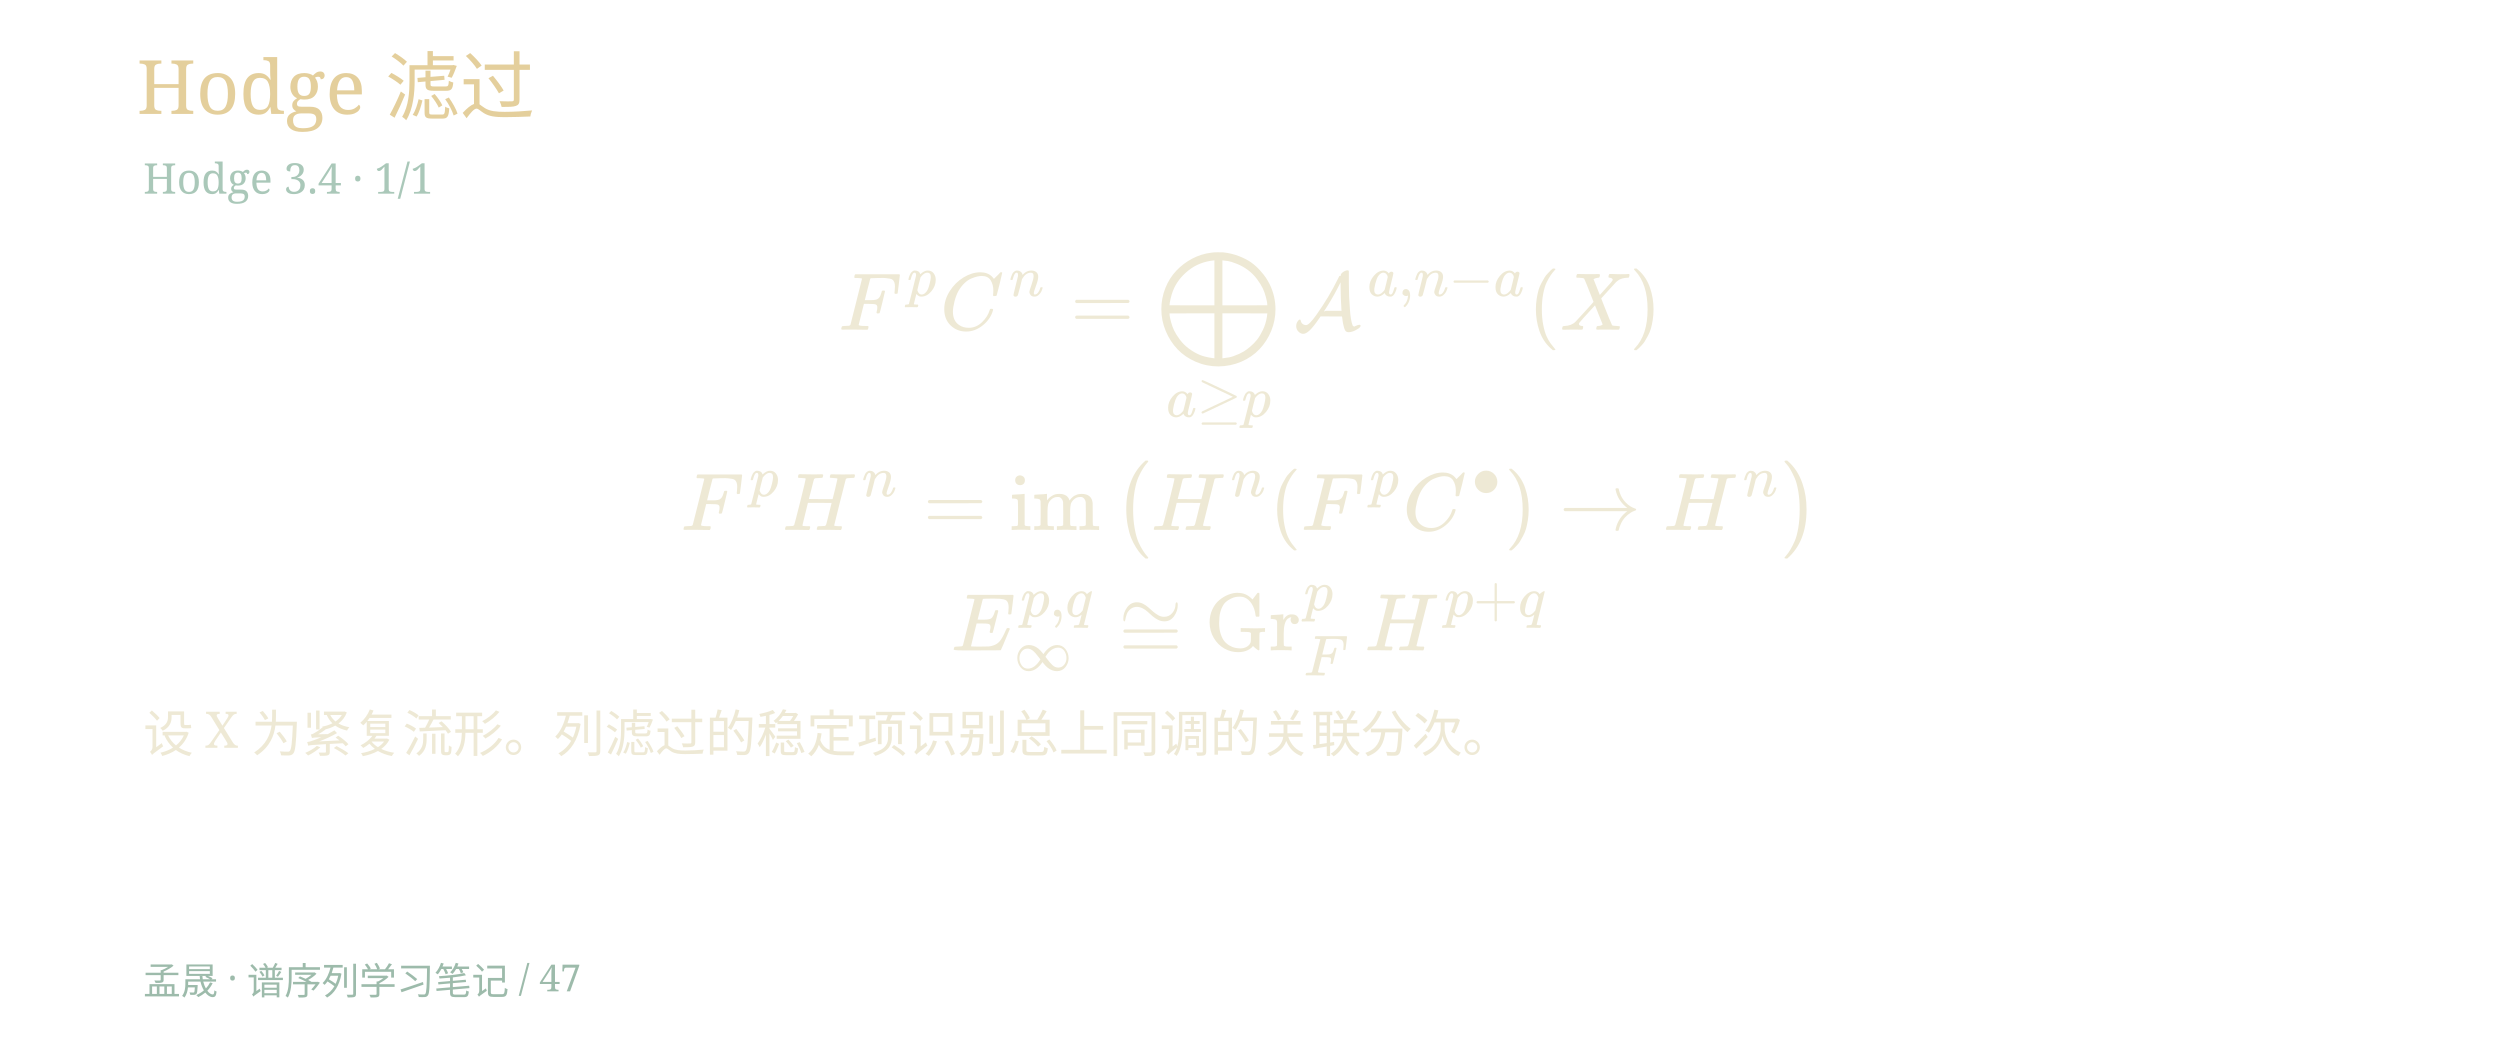
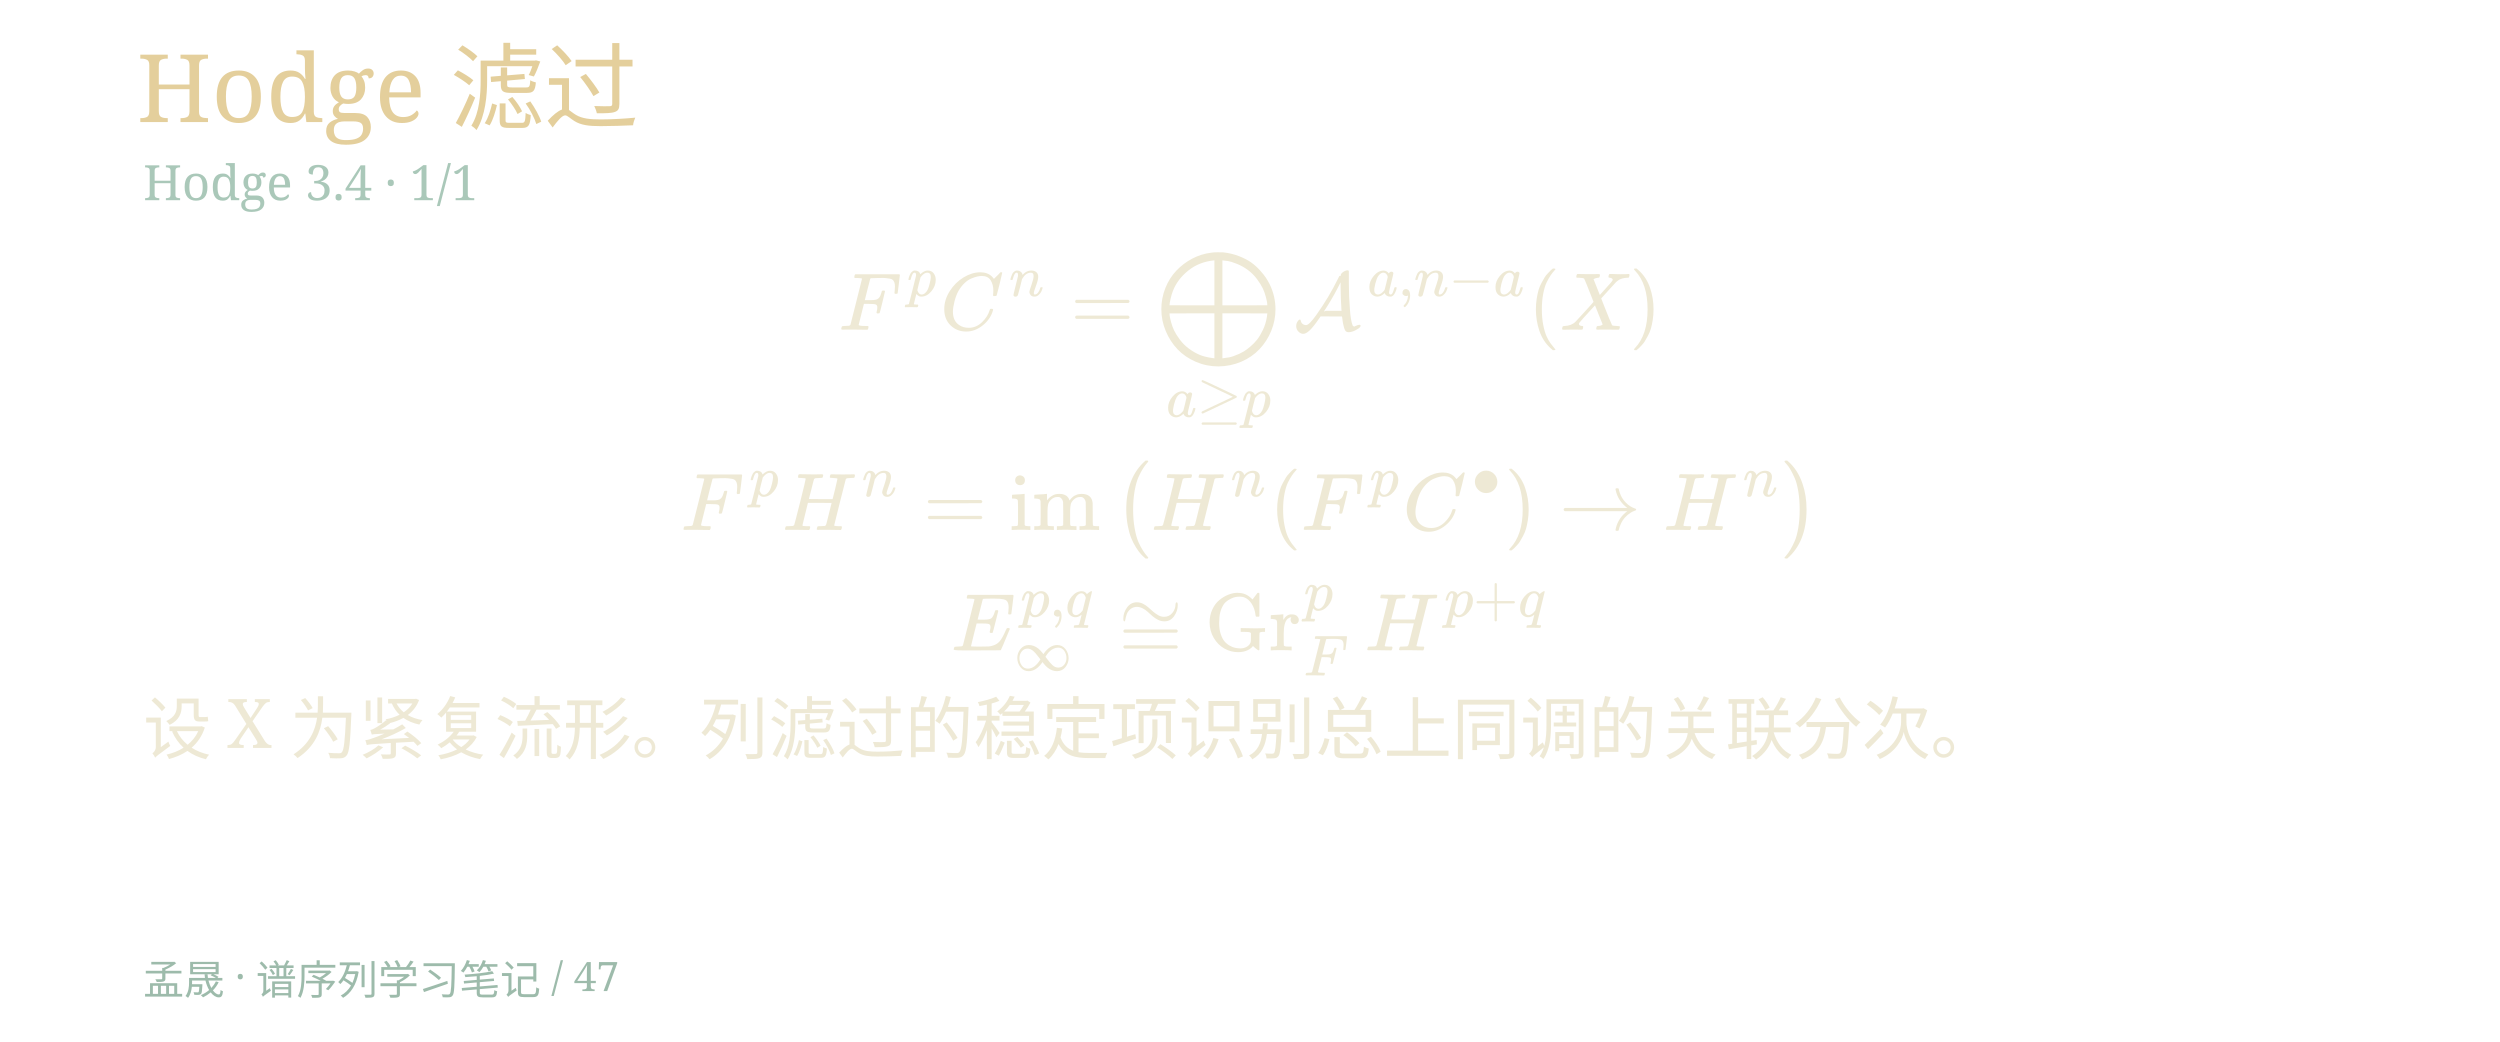
<svg xmlns="http://www.w3.org/2000/svg" width="1536" height="640" viewBox="0 0 1536 640">
  <g fill="#eee9d5" font-family="Kaiti SC, STKaiti, KaiTi, PingFang SC, serif">
-     <text x="84" y="70" font-size="46" fill="#e4cf9c">Hodge 滤过</text>
-     <text x="88" y="119" font-size="26" fill="#aac8b9">Hodge 3.4 · 1/1</text>
+     <text x="84" y="75" font-size="58" fill="#e4cf9c">Hodge 滤过</text>
+     <text x="88" y="123" font-size="30" fill="#aac8b9">Hodge 3.4 · 1/1</text>
    <svg x="418.386" y="155" width="699.227" height="260" viewBox="0 -2841.7 13939.9 5183.4" overflow="visible">
      <g stroke="#eee9d5" fill="#eee9d5" stroke-width="0" transform="scale(1,-1)">
        <g data-mml-node="math">
          <g data-mml-node="mtable">
            <g data-mml-node="mtr" transform="translate(0,1892.7)">
              <g data-mml-node="mtd" transform="translate(1932,0)">
                <g data-mml-node="msup">
                  <g data-mml-node="mi">
                    <path data-c="1D439" d="M48 1Q31 1 31 11Q31 13 34 25Q38 41 42 43T65 46Q92 46 125 49Q139 52 144 61Q146 66 215 342T285 622Q285 629 281 629Q273 632 228 634H197Q191 640 191 642T193 659Q197 676 203 680H742Q749 676 749 669Q749 664 736 557T722 447Q720 440 702 440H690Q683 445 683 453Q683 454 686 477T689 530Q689 560 682 579T663 610T626 626T575 633T503 634H480Q398 633 393 631Q388 629 386 623Q385 622 352 492L320 363H375Q378 363 398 363T426 364T448 367T472 374T489 386Q502 398 511 419T524 457T529 475Q532 480 548 480H560Q567 475 567 470Q567 467 536 339T502 207Q500 200 482 200H470Q463 206 463 212Q463 215 468 234T473 274Q473 303 453 310T364 317H309L277 190Q245 66 245 60Q245 46 334 46H359Q365 40 365 39T363 19Q359 6 353 0H336Q295 2 185 2Q120 2 86 2T48 1Z" />
                  </g>
                  <g data-mml-node="mi" transform="translate(837.3,413) scale(0.707)">
                    <path data-c="1D45D" d="M23 287Q24 290 25 295T30 317T40 348T55 381T75 411T101 433T134 442Q209 442 230 378L240 387Q302 442 358 442Q423 442 460 395T497 281Q497 173 421 82T249 -10Q227 -10 210 -4Q199 1 187 11T168 28L161 36Q160 35 139 -51T118 -138Q118 -144 126 -145T163 -148H188Q194 -155 194 -157T191 -175Q188 -187 185 -190T172 -194Q170 -194 161 -194T127 -193T65 -192Q-5 -192 -24 -194H-32Q-39 -187 -39 -183Q-37 -156 -26 -148H-6Q28 -147 33 -136Q36 -130 94 103T155 350Q156 355 156 364Q156 405 131 405Q109 405 94 377T71 316T59 280Q57 278 43 278H29Q23 284 23 287ZM178 102Q200 26 252 26Q282 26 310 49T356 107Q374 141 392 215T411 325V331Q411 405 350 405Q339 405 328 402T306 393T286 380T269 365T254 350T243 336T235 326L232 322Q232 321 229 308T218 264T204 212Q178 106 178 102Z" />
                  </g>
                </g>
                <g data-mml-node="msup" transform="translate(1243,0)">
                  <g data-mml-node="mi">
                    <path data-c="1D436" d="M50 252Q50 367 117 473T286 641T490 704Q580 704 633 653Q642 643 648 636T656 626L657 623Q660 623 684 649Q691 655 699 663T715 679T725 690L740 705H746Q760 705 760 698Q760 694 728 561Q692 422 692 421Q690 416 687 415T669 413H653Q647 419 647 422Q647 423 648 429T650 449T651 481Q651 552 619 605T510 659Q484 659 454 652T382 628T299 572T226 479Q194 422 175 346T156 222Q156 108 232 58Q280 24 350 24Q441 24 512 92T606 240Q610 253 612 255T628 257Q648 257 648 248Q648 243 647 239Q618 132 523 55T319 -22Q206 -22 128 53T50 252Z" />
                  </g>
                  <g data-mml-node="mi" transform="translate(845.3,413) scale(0.707)">
                    <path data-c="1D45B" d="M21 287Q22 293 24 303T36 341T56 388T89 425T135 442Q171 442 195 424T225 390T231 369Q231 367 232 367L243 378Q304 442 382 442Q436 442 469 415T503 336T465 179T427 52Q427 26 444 26Q450 26 453 27Q482 32 505 65T540 145Q542 153 560 153Q580 153 580 145Q580 144 576 130Q568 101 554 73T508 17T439 -10Q392 -10 371 17T350 73Q350 92 386 193T423 345Q423 404 379 404H374Q288 404 229 303L222 291L189 157Q156 26 151 16Q138 -11 108 -11Q95 -11 87 -5T76 7T74 17Q74 30 112 180T152 343Q153 348 153 366Q153 405 129 405Q91 405 66 305Q60 285 60 284Q58 278 41 278H27Q21 284 21 287Z" />
                  </g>
                </g>
                <g data-mml-node="mo" transform="translate(2840.3,0)">
                  <path data-c="3D" d="M56 347Q56 360 70 367H707Q722 359 722 347Q722 336 708 328L390 327H72Q56 332 56 347ZM56 153Q56 168 72 173H708Q722 163 722 153Q722 140 707 133H70Q56 140 56 153Z" />
                </g>
                <g data-mml-node="munder" transform="translate(3896,0)">
                  <g data-mml-node="mo">
                    <path data-c="2A01" d="M668 944Q697 949 744 949Q803 949 814 948Q916 937 1006 902T1154 826T1262 730T1336 638T1380 563Q1454 415 1454 250Q1454 113 1402 -14T1258 -238T1036 -391T755 -449Q608 -449 477 -392T255 -240T110 -16T56 250Q56 387 105 510T239 723T434 871T668 944ZM706 299V850H704Q519 832 386 725T198 476Q181 433 169 379T156 300Q156 299 431 299H706ZM1116 732Q1054 778 982 807T871 842T810 849L804 850V299H1079Q1354 299 1354 300Q1354 311 1352 329T1336 402T1299 506T1228 620T1116 732ZM706 -350V201H431Q156 201 156 200Q156 189 158 171T174 98T211 -6T282 -120T395 -232Q428 -257 464 -277T527 -308T587 -328T636 -339T678 -346T706 -350ZM1354 200Q1354 201 1079 201H804V-350Q808 -349 838 -345T887 -338T940 -323T1010 -295Q1038 -282 1067 -265T1144 -208T1229 -121T1301 0T1349 158Q1354 188 1354 200Z" />
                  </g>
                  <g data-mml-node="TeXAtom" transform="translate(115.6,-1065.7) scale(0.707)" data-mjx-texclass="ORD">
                    <g data-mml-node="mi">
                      <path data-c="1D44E" d="M33 157Q33 258 109 349T280 441Q331 441 370 392Q386 422 416 422Q429 422 439 414T449 394Q449 381 412 234T374 68Q374 43 381 35T402 26Q411 27 422 35Q443 55 463 131Q469 151 473 152Q475 153 483 153H487Q506 153 506 144Q506 138 501 117T481 63T449 13Q436 0 417 -8Q409 -10 393 -10Q359 -10 336 5T306 36L300 51Q299 52 296 50Q294 48 292 46Q233 -10 172 -10Q117 -10 75 30T33 157ZM351 328Q351 334 346 350T323 385T277 405Q242 405 210 374T160 293Q131 214 119 129Q119 126 119 118T118 106Q118 61 136 44T179 26Q217 26 254 59T298 110Q300 114 325 217T351 328Z" />
                    </g>
                    <g data-mml-node="mo" transform="translate(529,0)">
                      <path data-c="2265" d="M83 616Q83 624 89 630T99 636Q107 636 253 568T543 431T687 361Q694 356 694 346T687 331Q685 329 395 192L107 56H101Q83 58 83 76Q83 77 83 79Q82 86 98 95Q117 105 248 167Q326 204 378 228L626 346L360 472Q291 505 200 548Q112 589 98 597T83 616ZM84 -118Q84 -108 99 -98H678Q694 -104 694 -118Q694 -130 679 -138H98Q84 -131 84 -118Z" />
                    </g>
                    <g data-mml-node="mi" transform="translate(1307,0)">
                      <path data-c="1D45D" d="M23 287Q24 290 25 295T30 317T40 348T55 381T75 411T101 433T134 442Q209 442 230 378L240 387Q302 442 358 442Q423 442 460 395T497 281Q497 173 421 82T249 -10Q227 -10 210 -4Q199 1 187 11T168 28L161 36Q160 35 139 -51T118 -138Q118 -144 126 -145T163 -148H188Q194 -155 194 -157T191 -175Q188 -187 185 -190T172 -194Q170 -194 161 -194T127 -193T65 -192Q-5 -192 -24 -194H-32Q-39 -187 -39 -183Q-37 -156 -26 -148H-6Q28 -147 33 -136Q36 -130 94 103T155 350Q156 355 156 364Q156 405 131 405Q109 405 94 377T71 316T59 280Q57 278 43 278H29Q23 284 23 287ZM178 102Q200 26 252 26Q282 26 310 49T356 107Q374 141 392 215T411 325V331Q411 405 350 405Q339 405 328 402T306 393T286 380T269 365T254 350T243 336T235 326L232 322Q232 321 229 308T218 264T204 212Q178 106 178 102Z" />
                    </g>
                  </g>
                </g>
                <g data-mml-node="msup" transform="translate(5573.7,0)">
                  <g data-mml-node="TeXAtom" data-mjx-texclass="ORD">
                    <g data-mml-node="mi">
                      <path data-c="41" d="M576 668Q576 688 606 708T660 728Q676 728 675 712V571Q675 409 688 252Q696 122 720 57Q722 53 723 50T728 46T732 43T737 41T743 39L754 45Q788 61 803 61Q819 61 819 47Q818 43 814 35Q799 15 755 -7T675 -30Q659 -30 648 -25T630 -8T621 11T614 34Q603 77 599 106T594 146T591 160V163H460L329 164L316 145Q241 35 196 -7T119 -50T59 -24T30 43Q30 75 46 100T74 125Q81 125 83 120T88 104T96 84Q118 57 151 57Q189 57 277 182Q432 400 542 625L559 659H567Q574 659 575 660T576 668ZM584 249Q579 333 577 386T575 473T574 520V581L563 560Q497 426 412 290L372 228L370 224H371L383 228L393 232H586L584 249Z" />
                    </g>
                  </g>
                  <g data-mml-node="TeXAtom" transform="translate(903.1,413) scale(0.707)" data-mjx-texclass="ORD">
                    <g data-mml-node="mi">
                      <path data-c="1D44E" d="M33 157Q33 258 109 349T280 441Q331 441 370 392Q386 422 416 422Q429 422 439 414T449 394Q449 381 412 234T374 68Q374 43 381 35T402 26Q411 27 422 35Q443 55 463 131Q469 151 473 152Q475 153 483 153H487Q506 153 506 144Q506 138 501 117T481 63T449 13Q436 0 417 -8Q409 -10 393 -10Q359 -10 336 5T306 36L300 51Q299 52 296 50Q294 48 292 46Q233 -10 172 -10Q117 -10 75 30T33 157ZM351 328Q351 334 346 350T323 385T277 405Q242 405 210 374T160 293Q131 214 119 129Q119 126 119 118T118 106Q118 61 136 44T179 26Q217 26 254 59T298 110Q300 114 325 217T351 328Z" />
                    </g>
                    <g data-mml-node="mo" transform="translate(529,0)">
                      <path data-c="2C" d="M78 35T78 60T94 103T137 121Q165 121 187 96T210 8Q210 -27 201 -60T180 -117T154 -158T130 -185T117 -194Q113 -194 104 -185T95 -172Q95 -168 106 -156T131 -126T157 -76T173 -3V9L172 8Q170 7 167 6T161 3T152 1T140 0Q113 0 96 17Z" />
                    </g>
                    <g data-mml-node="mi" transform="translate(807,0)">
                      <path data-c="1D45B" d="M21 287Q22 293 24 303T36 341T56 388T89 425T135 442Q171 442 195 424T225 390T231 369Q231 367 232 367L243 378Q304 442 382 442Q436 442 469 415T503 336T465 179T427 52Q427 26 444 26Q450 26 453 27Q482 32 505 65T540 145Q542 153 560 153Q580 153 580 145Q580 144 576 130Q568 101 554 73T508 17T439 -10Q392 -10 371 17T350 73Q350 92 386 193T423 345Q423 404 379 404H374Q288 404 229 303L222 291L189 157Q156 26 151 16Q138 -11 108 -11Q95 -11 87 -5T76 7T74 17Q74 30 112 180T152 343Q153 348 153 366Q153 405 129 405Q91 405 66 305Q60 285 60 284Q58 278 41 278H27Q21 284 21 287Z" />
                    </g>
                    <g data-mml-node="mo" transform="translate(1407,0)">
                      <path data-c="2212" d="M84 237T84 250T98 270H679Q694 262 694 250T679 230H98Q84 237 84 250Z" />
                    </g>
                    <g data-mml-node="mi" transform="translate(2185,0)">
                      <path data-c="1D44E" d="M33 157Q33 258 109 349T280 441Q331 441 370 392Q386 422 416 422Q429 422 439 414T449 394Q449 381 412 234T374 68Q374 43 381 35T402 26Q411 27 422 35Q443 55 463 131Q469 151 473 152Q475 153 483 153H487Q506 153 506 144Q506 138 501 117T481 63T449 13Q436 0 417 -8Q409 -10 393 -10Q359 -10 336 5T306 36L300 51Q299 52 296 50Q294 48 292 46Q233 -10 172 -10Q117 -10 75 30T33 157ZM351 328Q351 334 346 350T323 385T277 405Q242 405 210 374T160 293Q131 214 119 129Q119 126 119 118T118 106Q118 61 136 44T179 26Q217 26 254 59T298 110Q300 114 325 217T351 328Z" />
                    </g>
                  </g>
                </g>
                <g data-mml-node="mo" transform="translate(8445.8,0)">
                  <path data-c="28" d="M94 250Q94 319 104 381T127 488T164 576T202 643T244 695T277 729T302 750H315H319Q333 750 333 741Q333 738 316 720T275 667T226 581T184 443T167 250T184 58T225 -81T274 -167T316 -220T333 -241Q333 -250 318 -250H315H302L274 -226Q180 -141 137 -14T94 250Z" />
                </g>
                <g data-mml-node="mi" transform="translate(8834.8,0)">
                  <path data-c="1D44B" d="M42 0H40Q26 0 26 11Q26 15 29 27Q33 41 36 43T55 46Q141 49 190 98Q200 108 306 224T411 342Q302 620 297 625Q288 636 234 637H206Q200 643 200 645T202 664Q206 677 212 683H226Q260 681 347 681Q380 681 408 681T453 682T473 682Q490 682 490 671Q490 670 488 658Q484 643 481 640T465 637Q434 634 411 620L488 426L541 485Q646 598 646 610Q646 628 622 635Q617 635 609 637Q594 637 594 648Q594 650 596 664Q600 677 606 683H618Q619 683 643 683T697 681T738 680Q828 680 837 683H845Q852 676 852 672Q850 647 840 637H824Q790 636 763 628T722 611T698 593L687 584Q687 585 592 480L505 384Q505 383 536 304T601 142T638 56Q648 47 699 46Q734 46 734 37Q734 35 732 23Q728 7 725 4T711 1Q708 1 678 1T589 2Q528 2 496 2T461 1Q444 1 444 10Q444 11 446 25Q448 35 450 39T455 44T464 46T480 47T506 54Q523 62 523 64Q522 64 476 181L429 299Q241 95 236 84Q232 76 232 72Q232 53 261 47Q262 47 267 47T273 46Q276 46 277 46T280 45T283 42T284 35Q284 26 282 19Q279 6 276 4T261 1Q258 1 243 1T201 2T142 2Q64 2 42 0Z" />
                </g>
                <g data-mml-node="mo" transform="translate(9686.8,0)">
                  <path data-c="29" d="M60 749L64 750Q69 750 74 750H86L114 726Q208 641 251 514T294 250Q294 182 284 119T261 12T224 -76T186 -143T145 -194T113 -227T90 -246Q87 -249 86 -250H74Q66 -250 63 -250T58 -247T55 -238Q56 -237 66 -225Q221 -64 221 250T66 725Q56 737 55 738Q55 746 60 749Z" />
                </g>
              </g>
            </g>
            <g data-mml-node="mtr" transform="translate(0,-559.7)">
              <g data-mml-node="mtd">
                <g data-mml-node="msup">
                  <g data-mml-node="mi">
                    <path data-c="1D439" d="M48 1Q31 1 31 11Q31 13 34 25Q38 41 42 43T65 46Q92 46 125 49Q139 52 144 61Q146 66 215 342T285 622Q285 629 281 629Q273 632 228 634H197Q191 640 191 642T193 659Q197 676 203 680H742Q749 676 749 669Q749 664 736 557T722 447Q720 440 702 440H690Q683 445 683 453Q683 454 686 477T689 530Q689 560 682 579T663 610T626 626T575 633T503 634H480Q398 633 393 631Q388 629 386 623Q385 622 352 492L320 363H375Q378 363 398 363T426 364T448 367T472 374T489 386Q502 398 511 419T524 457T529 475Q532 480 548 480H560Q567 475 567 470Q567 467 536 339T502 207Q500 200 482 200H470Q463 206 463 212Q463 215 468 234T473 274Q473 303 453 310T364 317H309L277 190Q245 66 245 60Q245 46 334 46H359Q365 40 365 39T363 19Q359 6 353 0H336Q295 2 185 2Q120 2 86 2T48 1Z" />
                  </g>
                  <g data-mml-node="mi" transform="translate(837.3,413) scale(0.707)">
                    <path data-c="1D45D" d="M23 287Q24 290 25 295T30 317T40 348T55 381T75 411T101 433T134 442Q209 442 230 378L240 387Q302 442 358 442Q423 442 460 395T497 281Q497 173 421 82T249 -10Q227 -10 210 -4Q199 1 187 11T168 28L161 36Q160 35 139 -51T118 -138Q118 -144 126 -145T163 -148H188Q194 -155 194 -157T191 -175Q188 -187 185 -190T172 -194Q170 -194 161 -194T127 -193T65 -192Q-5 -192 -24 -194H-32Q-39 -187 -39 -183Q-37 -156 -26 -148H-6Q28 -147 33 -136Q36 -130 94 103T155 350Q156 355 156 364Q156 405 131 405Q109 405 94 377T71 316T59 280Q57 278 43 278H29Q23 284 23 287ZM178 102Q200 26 252 26Q282 26 310 49T356 107Q374 141 392 215T411 325V331Q411 405 350 405Q339 405 328 402T306 393T286 380T269 365T254 350T243 336T235 326L232 322Q232 321 229 308T218 264T204 212Q178 106 178 102Z" />
                  </g>
                </g>
                <g data-mml-node="msup" transform="translate(1243,0)">
                  <g data-mml-node="mi">
                    <path data-c="1D43B" d="M228 637Q194 637 192 641Q191 643 191 649Q191 673 202 682Q204 683 219 683Q260 681 355 681Q389 681 418 681T463 682T483 682Q499 682 499 672Q499 670 497 658Q492 641 487 638H485Q483 638 480 638T473 638T464 637T455 637Q416 636 405 634T387 623Q384 619 355 500Q348 474 340 442T328 395L324 380Q324 378 469 378H614L615 381Q615 384 646 504Q674 619 674 627T617 637Q594 637 587 639T580 648Q580 650 582 660Q586 677 588 679T604 682Q609 682 646 681T740 680Q802 680 835 681T871 682Q888 682 888 672Q888 645 876 638H874Q872 638 869 638T862 638T853 637T844 637Q805 636 794 634T776 623Q773 618 704 340T634 58Q634 51 638 51Q646 48 692 46H723Q729 38 729 37T726 19Q722 6 716 0H701Q664 2 567 2Q533 2 504 2T458 2T437 1Q420 1 420 10Q420 15 423 24Q428 43 433 45Q437 46 448 46H454Q481 46 514 49Q520 50 522 50T528 55T534 64T540 82T547 110T558 153Q565 181 569 198Q602 330 602 331T457 332H312L279 197Q245 63 245 58Q245 51 253 49T303 46H334Q340 38 340 37T337 19Q333 6 327 0H312Q275 2 178 2Q144 2 115 2T69 2T48 1Q31 1 31 10Q31 12 34 24Q39 43 44 45Q48 46 59 46H65Q92 46 125 49Q139 52 144 61Q147 65 216 339T285 628Q285 635 228 637Z" />
                  </g>
                  <g data-mml-node="mi" transform="translate(973.9,413) scale(0.707)">
                    <path data-c="1D45B" d="M21 287Q22 293 24 303T36 341T56 388T89 425T135 442Q171 442 195 424T225 390T231 369Q231 367 232 367L243 378Q304 442 382 442Q436 442 469 415T503 336T465 179T427 52Q427 26 444 26Q450 26 453 27Q482 32 505 65T540 145Q542 153 560 153Q580 153 580 145Q580 144 576 130Q568 101 554 73T508 17T439 -10Q392 -10 371 17T350 73Q350 92 386 193T423 345Q423 404 379 404H374Q288 404 229 303L222 291L189 157Q156 26 151 16Q138 -11 108 -11Q95 -11 87 -5T76 7T74 17Q74 30 112 180T152 343Q153 348 153 366Q153 405 129 405Q91 405 66 305Q60 285 60 284Q58 278 41 278H27Q21 284 21 287Z" />
                  </g>
                </g>
                <g data-mml-node="mo" transform="translate(2968.9,0)">
                  <path data-c="3D" d="M56 347Q56 360 70 367H707Q722 359 722 347Q722 336 708 328L390 327H72Q56 332 56 347ZM56 153Q56 168 72 173H708Q722 163 722 153Q722 140 707 133H70Q56 140 56 153Z" />
                </g>
                <g data-mml-node="mi" transform="translate(4024.6,0)">
                  <path data-c="69" d="M69 609Q69 637 87 653T131 669Q154 667 171 652T188 609Q188 579 171 564T129 549Q104 549 87 564T69 609ZM247 0Q232 3 143 3Q132 3 106 3T56 1L34 0H26V46H42Q70 46 91 49Q100 53 102 60T104 102V205V293Q104 345 102 359T88 378Q74 385 41 385H30V408Q30 431 32 431L42 432Q52 433 70 434T106 436Q123 437 142 438T171 441T182 442H185V62Q190 52 197 50T232 46H255V0H247Z" />
                  <path data-c="6D" d="M41 46H55Q94 46 102 60V68Q102 77 102 91T102 122T103 161T103 203Q103 234 103 269T102 328V351Q99 370 88 376T43 385H25V408Q25 431 27 431L37 432Q47 433 65 434T102 436Q119 437 138 438T167 441T178 442H181V402Q181 364 182 364T187 369T199 384T218 402T247 421T285 437Q305 442 336 442Q351 442 364 440T387 434T406 426T421 417T432 406T441 395T448 384T452 374T455 366L457 361L460 365Q463 369 466 373T475 384T488 397T503 410T523 422T546 432T572 439T603 442Q729 442 740 329Q741 322 741 190V104Q741 66 743 59T754 49Q775 46 803 46H819V0H811L788 1Q764 2 737 2T699 3Q596 3 587 0H579V46H595Q656 46 656 62Q657 64 657 200Q656 335 655 343Q649 371 635 385T611 402T585 404Q540 404 506 370Q479 343 472 315T464 232V168V108Q464 78 465 68T468 55T477 49Q498 46 526 46H542V0H534L510 1Q487 2 460 2T422 3Q319 3 310 0H302V46H318Q379 46 379 62Q380 64 380 200Q379 335 378 343Q372 371 358 385T334 402T308 404Q263 404 229 370Q202 343 195 315T187 232V168V108Q187 78 188 68T191 55T200 49Q221 46 249 46H265V0H257L234 1Q210 2 183 2T145 3Q42 3 33 0H25V46H41Z" transform="translate(278,0)" />
                </g>
                <g data-mml-node="TeXAtom" data-mjx-texclass="ORD" transform="translate(5302.3,0)">
                  <g data-mml-node="mo" transform="translate(0 -0.5)">
                    <path data-c="28" d="M152 251Q152 646 388 850H416Q422 844 422 841Q422 837 403 816T357 753T302 649T255 482T236 250Q236 124 255 19T301 -147T356 -251T403 -315T422 -340Q422 -343 416 -349H388Q359 -325 332 -296T271 -213T212 -97T170 56T152 251Z" />
                  </g>
                </g>
                <g data-mml-node="msup" transform="translate(5760.3,0)">
                  <g data-mml-node="mi">
                    <path data-c="1D43B" d="M228 637Q194 637 192 641Q191 643 191 649Q191 673 202 682Q204 683 219 683Q260 681 355 681Q389 681 418 681T463 682T483 682Q499 682 499 672Q499 670 497 658Q492 641 487 638H485Q483 638 480 638T473 638T464 637T455 637Q416 636 405 634T387 623Q384 619 355 500Q348 474 340 442T328 395L324 380Q324 378 469 378H614L615 381Q615 384 646 504Q674 619 674 627T617 637Q594 637 587 639T580 648Q580 650 582 660Q586 677 588 679T604 682Q609 682 646 681T740 680Q802 680 835 681T871 682Q888 682 888 672Q888 645 876 638H874Q872 638 869 638T862 638T853 637T844 637Q805 636 794 634T776 623Q773 618 704 340T634 58Q634 51 638 51Q646 48 692 46H723Q729 38 729 37T726 19Q722 6 716 0H701Q664 2 567 2Q533 2 504 2T458 2T437 1Q420 1 420 10Q420 15 423 24Q428 43 433 45Q437 46 448 46H454Q481 46 514 49Q520 50 522 50T528 55T534 64T540 82T547 110T558 153Q565 181 569 198Q602 330 602 331T457 332H312L279 197Q245 63 245 58Q245 51 253 49T303 46H334Q340 38 340 37T337 19Q333 6 327 0H312Q275 2 178 2Q144 2 115 2T69 2T48 1Q31 1 31 10Q31 12 34 24Q39 43 44 45Q48 46 59 46H65Q92 46 125 49Q139 52 144 61Q147 65 216 339T285 628Q285 635 228 637Z" />
                  </g>
                  <g data-mml-node="mi" transform="translate(973.9,413) scale(0.707)">
                    <path data-c="1D45B" d="M21 287Q22 293 24 303T36 341T56 388T89 425T135 442Q171 442 195 424T225 390T231 369Q231 367 232 367L243 378Q304 442 382 442Q436 442 469 415T503 336T465 179T427 52Q427 26 444 26Q450 26 453 27Q482 32 505 65T540 145Q542 153 560 153Q580 153 580 145Q580 144 576 130Q568 101 554 73T508 17T439 -10Q392 -10 371 17T350 73Q350 92 386 193T423 345Q423 404 379 404H374Q288 404 229 303L222 291L189 157Q156 26 151 16Q138 -11 108 -11Q95 -11 87 -5T76 7T74 17Q74 30 112 180T152 343Q153 348 153 366Q153 405 129 405Q91 405 66 305Q60 285 60 284Q58 278 41 278H27Q21 284 21 287Z" />
                  </g>
                </g>
                <g data-mml-node="mo" transform="translate(7208.4,0)">
                  <path data-c="28" d="M94 250Q94 319 104 381T127 488T164 576T202 643T244 695T277 729T302 750H315H319Q333 750 333 741Q333 738 316 720T275 667T226 581T184 443T167 250T184 58T225 -81T274 -167T316 -220T333 -241Q333 -250 318 -250H315H302L274 -226Q180 -141 137 -14T94 250Z" />
                </g>
                <g data-mml-node="msup" transform="translate(7597.4,0)">
                  <g data-mml-node="mi">
                    <path data-c="1D439" d="M48 1Q31 1 31 11Q31 13 34 25Q38 41 42 43T65 46Q92 46 125 49Q139 52 144 61Q146 66 215 342T285 622Q285 629 281 629Q273 632 228 634H197Q191 640 191 642T193 659Q197 676 203 680H742Q749 676 749 669Q749 664 736 557T722 447Q720 440 702 440H690Q683 445 683 453Q683 454 686 477T689 530Q689 560 682 579T663 610T626 626T575 633T503 634H480Q398 633 393 631Q388 629 386 623Q385 622 352 492L320 363H375Q378 363 398 363T426 364T448 367T472 374T489 386Q502 398 511 419T524 457T529 475Q532 480 548 480H560Q567 475 567 470Q567 467 536 339T502 207Q500 200 482 200H470Q463 206 463 212Q463 215 468 234T473 274Q473 303 453 310T364 317H309L277 190Q245 66 245 60Q245 46 334 46H359Q365 40 365 39T363 19Q359 6 353 0H336Q295 2 185 2Q120 2 86 2T48 1Z" />
                  </g>
                  <g data-mml-node="mi" transform="translate(837.3,413) scale(0.707)">
                    <path data-c="1D45D" d="M23 287Q24 290 25 295T30 317T40 348T55 381T75 411T101 433T134 442Q209 442 230 378L240 387Q302 442 358 442Q423 442 460 395T497 281Q497 173 421 82T249 -10Q227 -10 210 -4Q199 1 187 11T168 28L161 36Q160 35 139 -51T118 -138Q118 -144 126 -145T163 -148H188Q194 -155 194 -157T191 -175Q188 -187 185 -190T172 -194Q170 -194 161 -194T127 -193T65 -192Q-5 -192 -24 -194H-32Q-39 -187 -39 -183Q-37 -156 -26 -148H-6Q28 -147 33 -136Q36 -130 94 103T155 350Q156 355 156 364Q156 405 131 405Q109 405 94 377T71 316T59 280Q57 278 43 278H29Q23 284 23 287ZM178 102Q200 26 252 26Q282 26 310 49T356 107Q374 141 392 215T411 325V331Q411 405 350 405Q339 405 328 402T306 393T286 380T269 365T254 350T243 336T235 326L232 322Q232 321 229 308T218 264T204 212Q178 106 178 102Z" />
                  </g>
                </g>
                <g data-mml-node="msup" transform="translate(8840.4,0)">
                  <g data-mml-node="mi">
                    <path data-c="1D436" d="M50 252Q50 367 117 473T286 641T490 704Q580 704 633 653Q642 643 648 636T656 626L657 623Q660 623 684 649Q691 655 699 663T715 679T725 690L740 705H746Q760 705 760 698Q760 694 728 561Q692 422 692 421Q690 416 687 415T669 413H653Q647 419 647 422Q647 423 648 429T650 449T651 481Q651 552 619 605T510 659Q484 659 454 652T382 628T299 572T226 479Q194 422 175 346T156 222Q156 108 232 58Q280 24 350 24Q441 24 512 92T606 240Q610 253 612 255T628 257Q648 257 648 248Q648 243 647 239Q618 132 523 55T319 -22Q206 -22 128 53T50 252Z" />
                  </g>
                  <g data-mml-node="mo" transform="translate(845.3,413) scale(0.707)">
                    <path data-c="2219" d="M55 251Q55 328 112 386T249 444T386 388T444 249Q444 171 388 113T250 55Q170 55 113 112T55 251Z" />
                  </g>
                </g>
                <g data-mml-node="mo" transform="translate(10089.2,0)">
                  <path data-c="29" d="M60 749L64 750Q69 750 74 750H86L114 726Q208 641 251 514T294 250Q294 182 284 119T261 12T224 -76T186 -143T145 -194T113 -227T90 -246Q87 -249 86 -250H74Q66 -250 63 -250T58 -247T55 -238Q56 -237 66 -225Q221 -64 221 250T66 725Q56 737 55 738Q55 746 60 749Z" />
                </g>
                <g data-mml-node="mo" transform="translate(10756,0)">
                  <path data-c="2192" d="M56 237T56 250T70 270H835Q719 357 692 493Q692 494 692 496T691 499Q691 511 708 511H711Q720 511 723 510T729 506T732 497T735 481T743 456Q765 389 816 336T935 261Q944 258 944 250Q944 244 939 241T915 231T877 212Q836 186 806 152T761 85T740 35T732 4Q730 -6 727 -8T711 -11Q691 -11 691 0Q691 7 696 25Q728 151 835 230H70Q56 237 56 250Z" />
                </g>
                <g data-mml-node="msup" transform="translate(12033.8,0)">
                  <g data-mml-node="mi">
                    <path data-c="1D43B" d="M228 637Q194 637 192 641Q191 643 191 649Q191 673 202 682Q204 683 219 683Q260 681 355 681Q389 681 418 681T463 682T483 682Q499 682 499 672Q499 670 497 658Q492 641 487 638H485Q483 638 480 638T473 638T464 637T455 637Q416 636 405 634T387 623Q384 619 355 500Q348 474 340 442T328 395L324 380Q324 378 469 378H614L615 381Q615 384 646 504Q674 619 674 627T617 637Q594 637 587 639T580 648Q580 650 582 660Q586 677 588 679T604 682Q609 682 646 681T740 680Q802 680 835 681T871 682Q888 682 888 672Q888 645 876 638H874Q872 638 869 638T862 638T853 637T844 637Q805 636 794 634T776 623Q773 618 704 340T634 58Q634 51 638 51Q646 48 692 46H723Q729 38 729 37T726 19Q722 6 716 0H701Q664 2 567 2Q533 2 504 2T458 2T437 1Q420 1 420 10Q420 15 423 24Q428 43 433 45Q437 46 448 46H454Q481 46 514 49Q520 50 522 50T528 55T534 64T540 82T547 110T558 153Q565 181 569 198Q602 330 602 331T457 332H312L279 197Q245 63 245 58Q245 51 253 49T303 46H334Q340 38 340 37T337 19Q333 6 327 0H312Q275 2 178 2Q144 2 115 2T69 2T48 1Q31 1 31 10Q31 12 34 24Q39 43 44 45Q48 46 59 46H65Q92 46 125 49Q139 52 144 61Q147 65 216 339T285 628Q285 635 228 637Z" />
                  </g>
                  <g data-mml-node="mi" transform="translate(973.9,413) scale(0.707)">
                    <path data-c="1D45B" d="M21 287Q22 293 24 303T36 341T56 388T89 425T135 442Q171 442 195 424T225 390T231 369Q231 367 232 367L243 378Q304 442 382 442Q436 442 469 415T503 336T465 179T427 52Q427 26 444 26Q450 26 453 27Q482 32 505 65T540 145Q542 153 560 153Q580 153 580 145Q580 144 576 130Q568 101 554 73T508 17T439 -10Q392 -10 371 17T350 73Q350 92 386 193T423 345Q423 404 379 404H374Q288 404 229 303L222 291L189 157Q156 26 151 16Q138 -11 108 -11Q95 -11 87 -5T76 7T74 17Q74 30 112 180T152 343Q153 348 153 366Q153 405 129 405Q91 405 66 305Q60 285 60 284Q58 278 41 278H27Q21 284 21 287Z" />
                  </g>
                </g>
                <g data-mml-node="TeXAtom" data-mjx-texclass="ORD" transform="translate(13481.9,0)">
                  <g data-mml-node="mo" transform="translate(0 -0.5)">
                    <path data-c="29" d="M305 251Q305 -145 69 -349H56Q43 -349 39 -347T35 -338Q37 -333 60 -307T108 -239T160 -136T204 27T221 250T204 473T160 636T108 740T60 807T35 839Q35 850 50 850H56H69Q197 743 256 566Q305 425 305 251Z" />
                  </g>
                </g>
              </g>
            </g>
            <g data-mml-node="mtr" transform="translate(0,-2034.5)">
              <g data-mml-node="mtd" transform="translate(3309.6,0)">
                <g data-mml-node="msubsup">
                  <g data-mml-node="mi">
                    <path data-c="1D438" d="M492 213Q472 213 472 226Q472 230 477 250T482 285Q482 316 461 323T364 330H312Q311 328 277 192T243 52Q243 48 254 48T334 46Q428 46 458 48T518 61Q567 77 599 117T670 248Q680 270 683 272Q690 274 698 274Q718 274 718 261Q613 7 608 2Q605 0 322 0H133Q31 0 31 11Q31 13 34 25Q38 41 42 43T65 46Q92 46 125 49Q139 52 144 61Q146 66 215 342T285 622Q285 629 281 629Q273 632 228 634H197Q191 640 191 642T193 659Q197 676 203 680H757Q764 676 764 669Q764 664 751 557T737 447Q735 440 717 440H705Q698 445 698 453L701 476Q704 500 704 528Q704 558 697 578T678 609T643 625T596 632T532 634H485Q397 633 392 631Q388 629 386 622Q385 619 355 499T324 377Q347 376 372 376H398Q464 376 489 391T534 472Q538 488 540 490T557 493Q562 493 565 493T570 492T572 491T574 487T577 483L544 351Q511 218 508 216Q505 213 492 213Z" />
                  </g>
                  <g data-mml-node="TeXAtom" transform="translate(848.3,413) scale(0.707)" data-mjx-texclass="ORD">
                    <g data-mml-node="mi">
                      <path data-c="1D45D" d="M23 287Q24 290 25 295T30 317T40 348T55 381T75 411T101 433T134 442Q209 442 230 378L240 387Q302 442 358 442Q423 442 460 395T497 281Q497 173 421 82T249 -10Q227 -10 210 -4Q199 1 187 11T168 28L161 36Q160 35 139 -51T118 -138Q118 -144 126 -145T163 -148H188Q194 -155 194 -157T191 -175Q188 -187 185 -190T172 -194Q170 -194 161 -194T127 -193T65 -192Q-5 -192 -24 -194H-32Q-39 -187 -39 -183Q-37 -156 -26 -148H-6Q28 -147 33 -136Q36 -130 94 103T155 350Q156 355 156 364Q156 405 131 405Q109 405 94 377T71 316T59 280Q57 278 43 278H29Q23 284 23 287ZM178 102Q200 26 252 26Q282 26 310 49T356 107Q374 141 392 215T411 325V331Q411 405 350 405Q339 405 328 402T306 393T286 380T269 365T254 350T243 336T235 326L232 322Q232 321 229 308T218 264T204 212Q178 106 178 102Z" />
                    </g>
                    <g data-mml-node="mo" transform="translate(503,0)">
                      <path data-c="2C" d="M78 35T78 60T94 103T137 121Q165 121 187 96T210 8Q210 -27 201 -60T180 -117T154 -158T130 -185T117 -194Q113 -194 104 -185T95 -172Q95 -168 106 -156T131 -126T157 -76T173 -3V9L172 8Q170 7 167 6T161 3T152 1T140 0Q113 0 96 17Z" />
                    </g>
                    <g data-mml-node="mi" transform="translate(781,0)">
                      <path data-c="1D45E" d="M33 157Q33 258 109 349T280 441Q340 441 372 389Q373 390 377 395T388 406T404 418Q438 442 450 442Q454 442 457 439T460 434Q460 425 391 149Q320 -135 320 -139Q320 -147 365 -148H390Q396 -156 396 -157T393 -175Q389 -188 383 -194H370Q339 -192 262 -192Q234 -192 211 -192T174 -192T157 -193Q143 -193 143 -185Q143 -182 145 -170Q149 -154 152 -151T172 -148Q220 -148 230 -141Q238 -136 258 -53T279 32Q279 33 272 29Q224 -10 172 -10Q117 -10 75 30T33 157ZM352 326Q329 405 277 405Q242 405 210 374T160 293Q131 214 119 129Q119 126 119 118T118 106Q118 61 136 44T179 26Q233 26 290 98L298 109L352 326Z" />
                    </g>
                  </g>
                  <g data-mml-node="mi" transform="translate(771,-247) scale(0.707)">
                    <path data-c="221E" d="M55 217Q55 305 111 373T254 442Q342 442 419 381Q457 350 493 303L507 284L514 294Q618 442 747 442Q833 442 888 374T944 214Q944 128 889 59T743 -11Q657 -11 580 50Q542 81 506 128L492 147L485 137Q381 -11 252 -11Q166 -11 111 57T55 217ZM907 217Q907 285 869 341T761 397Q740 397 720 392T682 378T648 359T619 335T594 310T574 285T559 263T548 246L543 238L574 198Q605 158 622 138T664 94T714 61T765 51Q827 51 867 100T907 217ZM92 214Q92 145 131 89T239 33Q357 33 456 193L425 233Q364 312 334 337Q285 380 233 380Q171 380 132 331T92 214Z" />
                  </g>
                </g>
                <g data-mml-node="mo" transform="translate(2053.6,0)">
                  <path data-c="2245" d="M55 388Q55 463 101 526T222 589Q260 589 296 571T362 526T421 474T484 430T554 411Q616 411 655 458T694 560Q694 572 698 580T708 589Q722 589 722 556Q722 482 677 419T562 356H554Q517 356 481 374T414 418T355 471T292 515T223 533Q179 533 145 508Q109 479 96 440T80 378T69 355Q55 355 55 388ZM56 236Q56 249 70 256H707Q722 248 722 236Q722 225 708 217L390 216H72Q56 221 56 236ZM56 42Q56 57 72 62H708Q722 52 722 42Q722 30 707 22H70Q56 29 56 42Z" />
                </g>
                <g data-mml-node="msubsup" transform="translate(3109.4,0)">
                  <g data-mml-node="mi">
                    <path data-c="47" d="M56 342Q56 428 89 500T174 615T283 681T391 705Q394 705 400 705T408 704Q499 704 569 636L582 624L612 663Q639 700 643 704Q644 704 647 704T653 705H657Q660 705 666 699V419L660 413H626Q620 419 619 430Q610 512 571 572T476 651Q457 658 426 658Q401 658 376 654T316 633T254 592T205 519T177 411Q173 369 173 335Q173 259 192 201T238 111T302 58T370 31T431 24Q478 24 513 45T559 100Q562 110 562 160V212Q561 213 557 216T551 220T542 223T526 225T502 226T463 227H437V273H449L609 270Q715 270 727 273H735V227H721Q674 227 668 215Q666 211 666 108V6Q660 0 657 0Q653 0 639 10Q617 25 600 42L587 54Q571 27 524 3T406 -22Q317 -22 238 22T108 151T56 342Z" />
                    <path data-c="72" d="M36 46H50Q89 46 97 60V68Q97 77 97 91T98 122T98 161T98 203Q98 234 98 269T98 328L97 351Q94 370 83 376T38 385H20V408Q20 431 22 431L32 432Q42 433 60 434T96 436Q112 437 131 438T160 441T171 442H174V373Q213 441 271 441H277Q322 441 343 419T364 373Q364 352 351 337T313 322Q288 322 276 338T263 372Q263 381 265 388T270 400T273 405Q271 407 250 401Q234 393 226 386Q179 341 179 207V154Q179 141 179 127T179 101T180 81T180 66V61Q181 59 183 57T188 54T193 51T200 49T207 48T216 47T225 47T235 46T245 46H276V0H267Q249 3 140 3Q37 3 28 0H20V46H36Z" transform="translate(785,0)" />
                  </g>
                  <g data-mml-node="mi" transform="translate(1210,490.8) scale(0.707)">
                    <path data-c="1D45D" d="M23 287Q24 290 25 295T30 317T40 348T55 381T75 411T101 433T134 442Q209 442 230 378L240 387Q302 442 358 442Q423 442 460 395T497 281Q497 173 421 82T249 -10Q227 -10 210 -4Q199 1 187 11T168 28L161 36Q160 35 139 -51T118 -138Q118 -144 126 -145T163 -148H188Q194 -155 194 -157T191 -175Q188 -187 185 -190T172 -194Q170 -194 161 -194T127 -193T65 -192Q-5 -192 -24 -194H-32Q-39 -187 -39 -183Q-37 -156 -26 -148H-6Q28 -147 33 -136Q36 -130 94 103T155 350Q156 355 156 364Q156 405 131 405Q109 405 94 377T71 316T59 280Q57 278 43 278H29Q23 284 23 287ZM178 102Q200 26 252 26Q282 26 310 49T356 107Q374 141 392 215T411 325V331Q411 405 350 405Q339 405 328 402T306 393T286 380T269 365T254 350T243 336T235 326L232 322Q232 321 229 308T218 264T204 212Q178 106 178 102Z" />
                  </g>
                  <g data-mml-node="mi" transform="translate(1210,-307.2) scale(0.707)">
                    <path data-c="1D439" d="M48 1Q31 1 31 11Q31 13 34 25Q38 41 42 43T65 46Q92 46 125 49Q139 52 144 61Q146 66 215 342T285 622Q285 629 281 629Q273 632 228 634H197Q191 640 191 642T193 659Q197 676 203 680H742Q749 676 749 669Q749 664 736 557T722 447Q720 440 702 440H690Q683 445 683 453Q683 454 686 477T689 530Q689 560 682 579T663 610T626 626T575 633T503 634H480Q398 633 393 631Q388 629 386 623Q385 622 352 492L320 363H375Q378 363 398 363T426 364T448 367T472 374T489 386Q502 398 511 419T524 457T529 475Q532 480 548 480H560Q567 475 567 470Q567 467 536 339T502 207Q500 200 482 200H470Q463 206 463 212Q463 215 468 234T473 274Q473 303 453 310T364 317H309L277 190Q245 66 245 60Q245 46 334 46H359Q365 40 365 39T363 19Q359 6 353 0H336Q295 2 185 2Q120 2 86 2T48 1Z" />
                  </g>
                </g>
                <g data-mml-node="msup" transform="translate(5065.7,0)">
                  <g data-mml-node="mi">
                    <path data-c="1D43B" d="M228 637Q194 637 192 641Q191 643 191 649Q191 673 202 682Q204 683 219 683Q260 681 355 681Q389 681 418 681T463 682T483 682Q499 682 499 672Q499 670 497 658Q492 641 487 638H485Q483 638 480 638T473 638T464 637T455 637Q416 636 405 634T387 623Q384 619 355 500Q348 474 340 442T328 395L324 380Q324 378 469 378H614L615 381Q615 384 646 504Q674 619 674 627T617 637Q594 637 587 639T580 648Q580 650 582 660Q586 677 588 679T604 682Q609 682 646 681T740 680Q802 680 835 681T871 682Q888 682 888 672Q888 645 876 638H874Q872 638 869 638T862 638T853 637T844 637Q805 636 794 634T776 623Q773 618 704 340T634 58Q634 51 638 51Q646 48 692 46H723Q729 38 729 37T726 19Q722 6 716 0H701Q664 2 567 2Q533 2 504 2T458 2T437 1Q420 1 420 10Q420 15 423 24Q428 43 433 45Q437 46 448 46H454Q481 46 514 49Q520 50 522 50T528 55T534 64T540 82T547 110T558 153Q565 181 569 198Q602 330 602 331T457 332H312L279 197Q245 63 245 58Q245 51 253 49T303 46H334Q340 38 340 37T337 19Q333 6 327 0H312Q275 2 178 2Q144 2 115 2T69 2T48 1Q31 1 31 10Q31 12 34 24Q39 43 44 45Q48 46 59 46H65Q92 46 125 49Q139 52 144 61Q147 65 216 339T285 628Q285 635 228 637Z" />
                  </g>
                  <g data-mml-node="TeXAtom" transform="translate(973.9,413) scale(0.707)" data-mjx-texclass="ORD">
                    <g data-mml-node="mi">
                      <path data-c="1D45D" d="M23 287Q24 290 25 295T30 317T40 348T55 381T75 411T101 433T134 442Q209 442 230 378L240 387Q302 442 358 442Q423 442 460 395T497 281Q497 173 421 82T249 -10Q227 -10 210 -4Q199 1 187 11T168 28L161 36Q160 35 139 -51T118 -138Q118 -144 126 -145T163 -148H188Q194 -155 194 -157T191 -175Q188 -187 185 -190T172 -194Q170 -194 161 -194T127 -193T65 -192Q-5 -192 -24 -194H-32Q-39 -187 -39 -183Q-37 -156 -26 -148H-6Q28 -147 33 -136Q36 -130 94 103T155 350Q156 355 156 364Q156 405 131 405Q109 405 94 377T71 316T59 280Q57 278 43 278H29Q23 284 23 287ZM178 102Q200 26 252 26Q282 26 310 49T356 107Q374 141 392 215T411 325V331Q411 405 350 405Q339 405 328 402T306 393T286 380T269 365T254 350T243 336T235 326L232 322Q232 321 229 308T218 264T204 212Q178 106 178 102Z" />
                    </g>
                    <g data-mml-node="mo" transform="translate(503,0)">
                      <path data-c="2B" d="M56 237T56 250T70 270H369V420L370 570Q380 583 389 583Q402 583 409 568V270H707Q722 262 722 250T707 230H409V-68Q401 -82 391 -82H389H387Q375 -82 369 -68V230H70Q56 237 56 250Z" />
                    </g>
                    <g data-mml-node="mi" transform="translate(1281,0)">
                      <path data-c="1D45E" d="M33 157Q33 258 109 349T280 441Q340 441 372 389Q373 390 377 395T388 406T404 418Q438 442 450 442Q454 442 457 439T460 434Q460 425 391 149Q320 -135 320 -139Q320 -147 365 -148H390Q396 -156 396 -157T393 -175Q389 -188 383 -194H370Q339 -192 262 -192Q234 -192 211 -192T174 -192T157 -193Q143 -193 143 -185Q143 -182 145 -170Q149 -154 152 -151T172 -148Q220 -148 230 -141Q238 -136 258 -53T279 32Q279 33 272 29Q224 -10 172 -10Q117 -10 75 30T33 157ZM352 326Q329 405 277 405Q242 405 210 374T160 293Q131 214 119 129Q119 126 119 118T118 106Q118 61 136 44T179 26Q233 26 290 98L298 109L352 326Z" />
                    </g>
                  </g>
                </g>
              </g>
            </g>
          </g>
        </g>
      </g>
    </svg>
-     <text x="88" y="462" font-size="31">设 X 为紧复流形。列滤过的稳定项识别总上同调的关联分次。</text>
-     <text x="88" y="611" font-size="23" fill="#9dbbab">孟晟 · 谱序列学习笔记 / 47</text>
+     <text x="88" y="463" font-size="42">设 X 为紧复流形。列滤过的稳定项识别总上同调的关联分次。</text>
+     <text x="88" y="611" font-size="25" fill="#9dbbab">孟晟 · 谱序列学习笔记 / 47</text>
  </g>
</svg>
